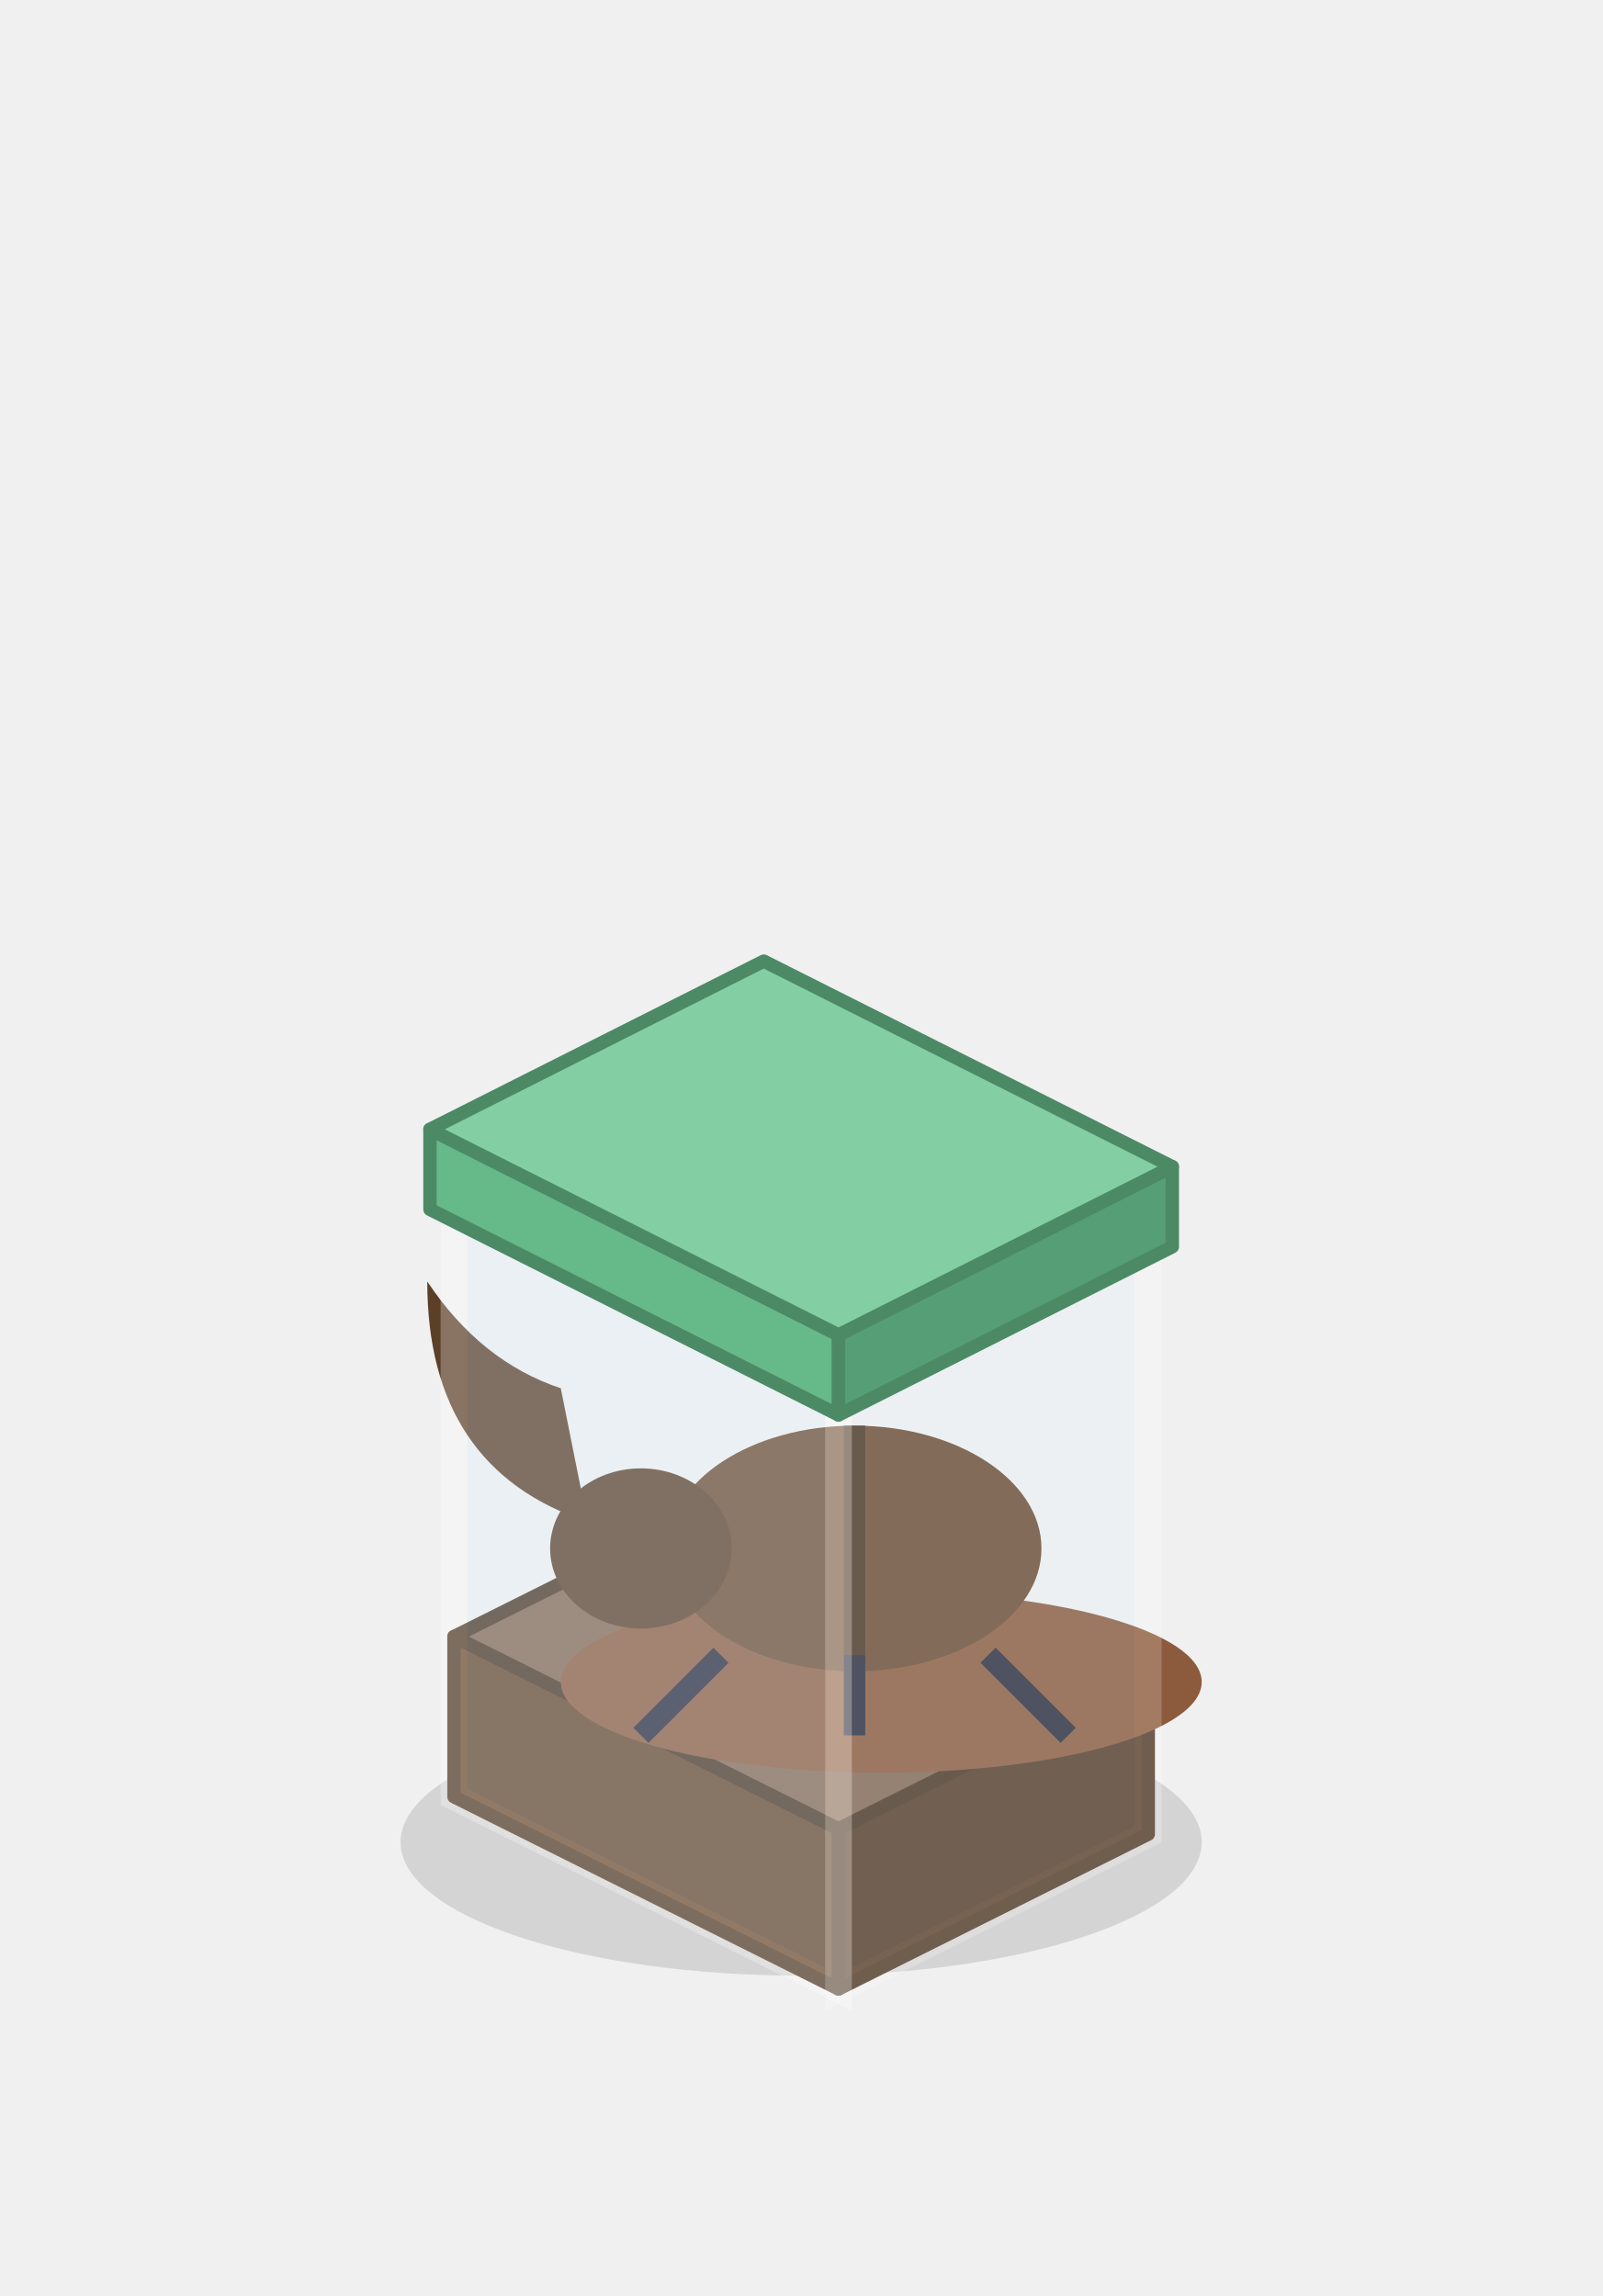
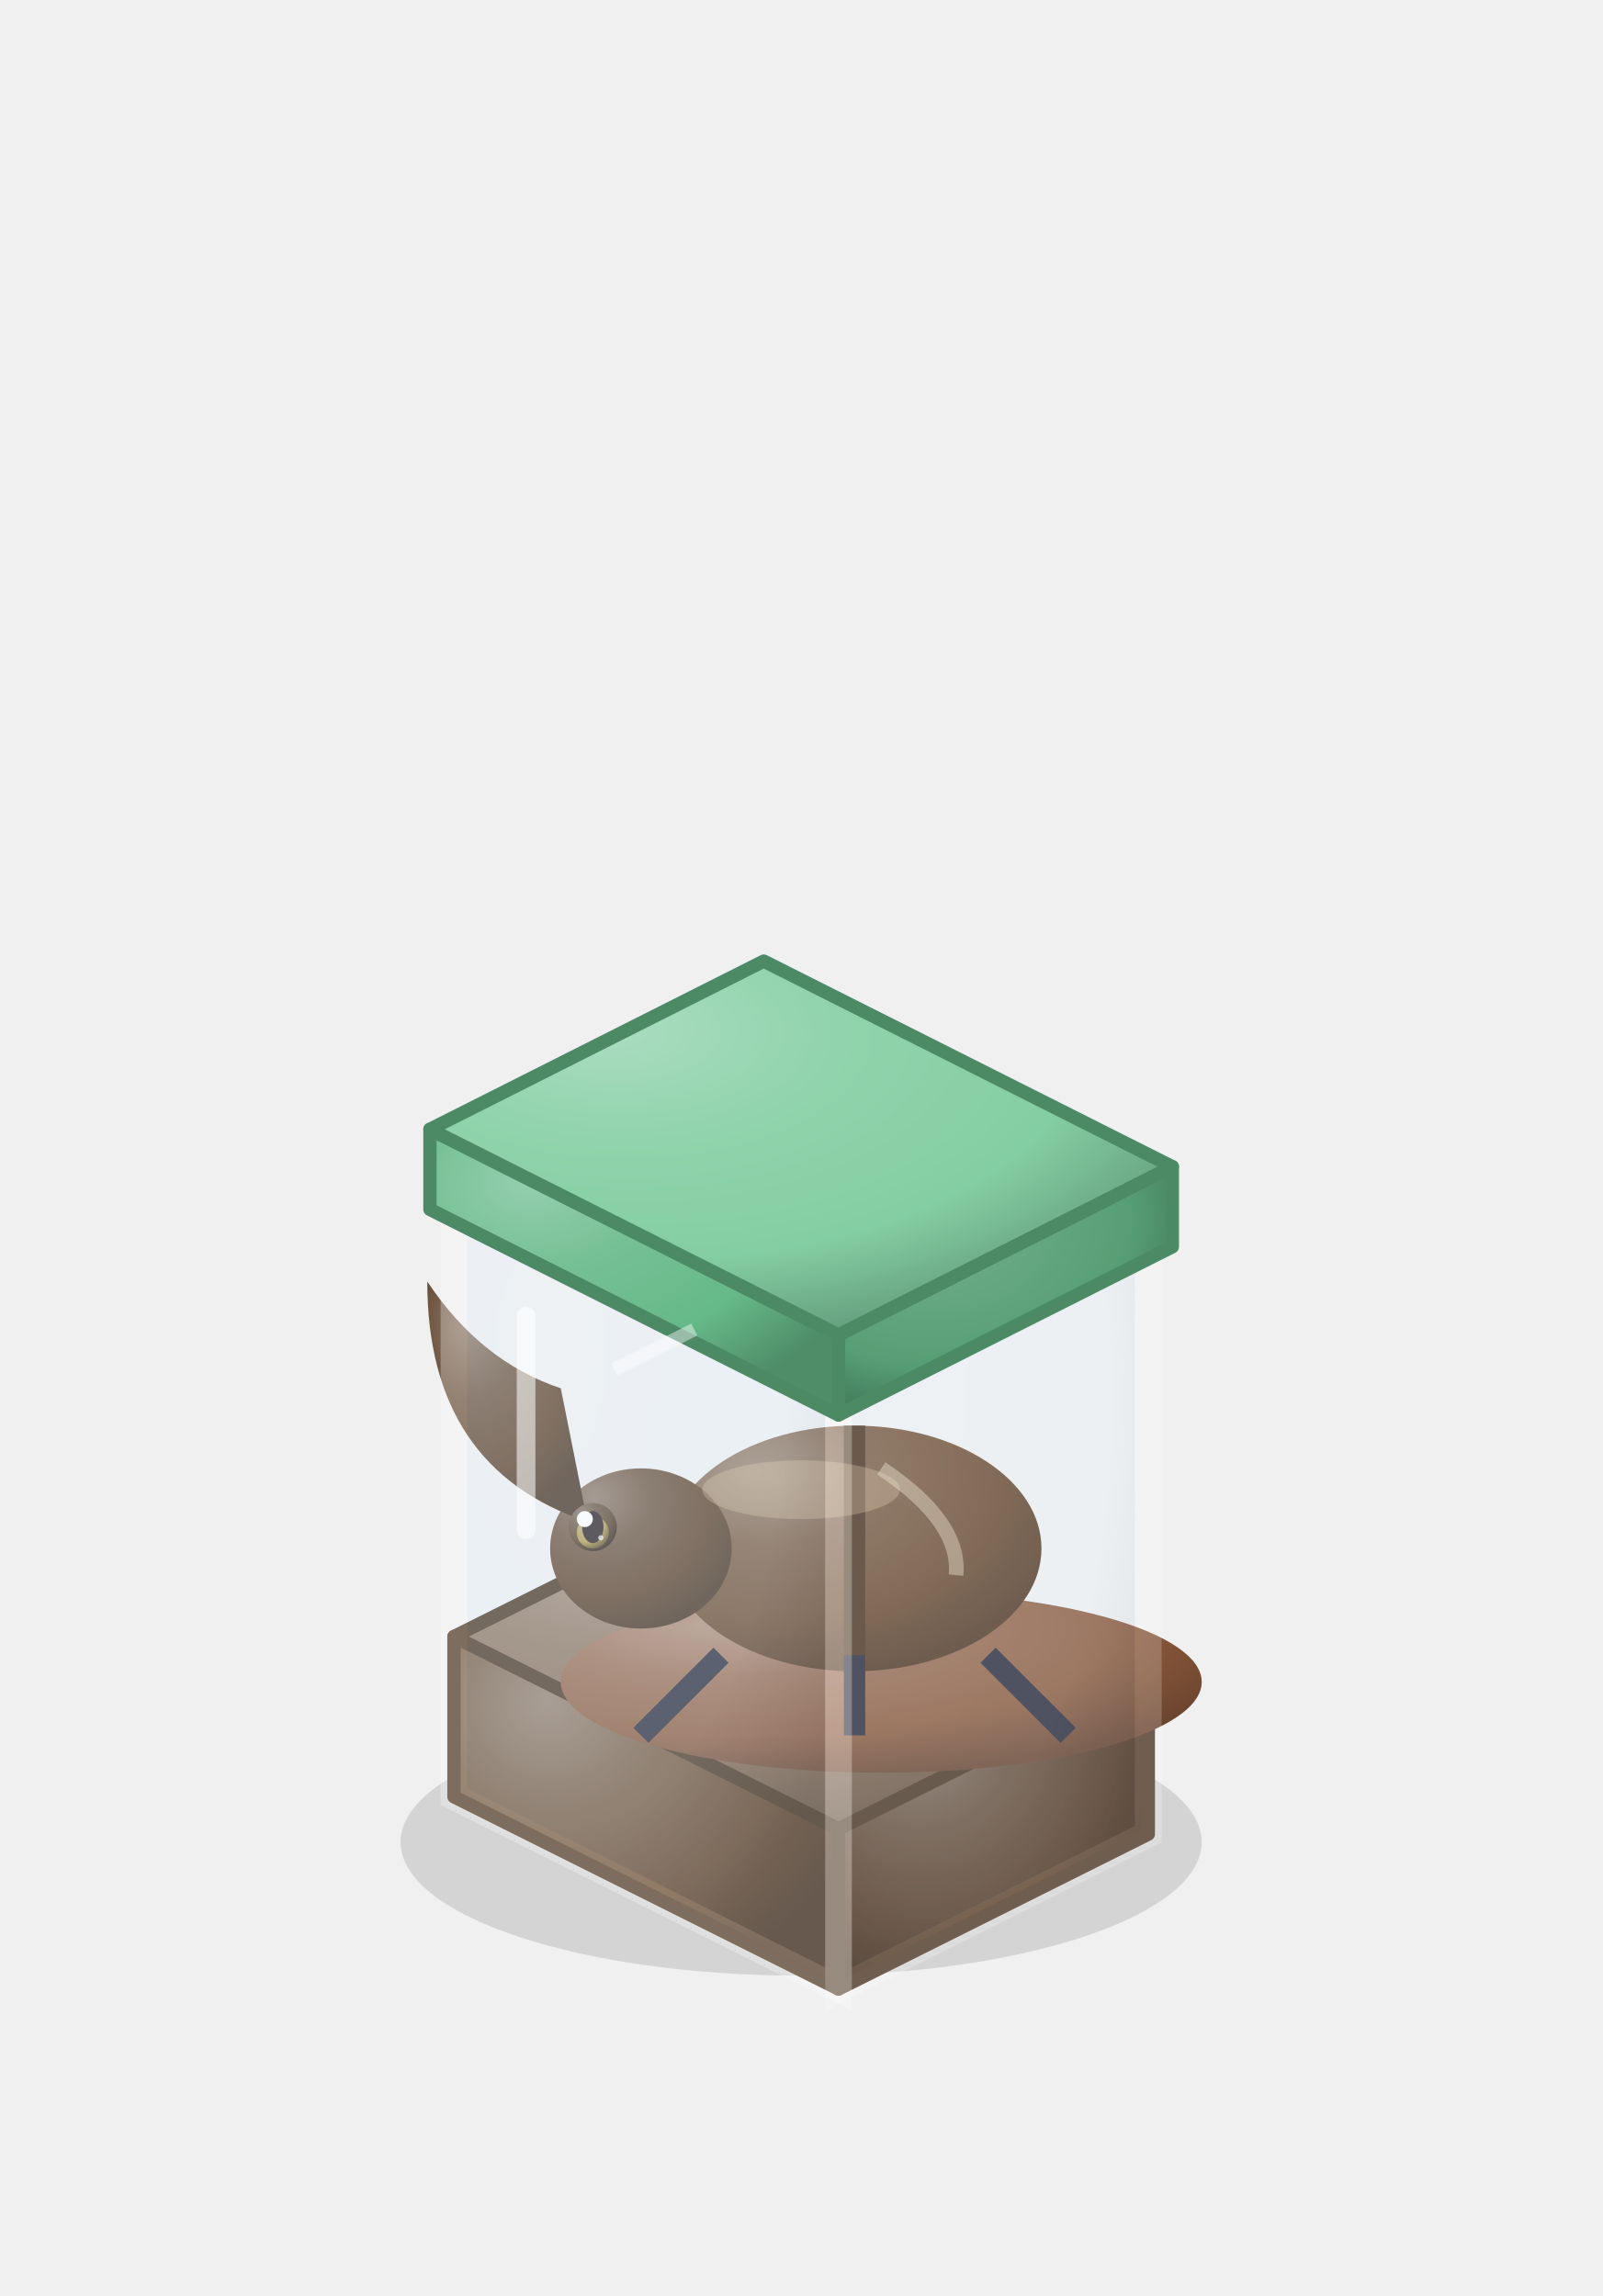
<svg xmlns="http://www.w3.org/2000/svg" viewBox="170 114 60 86" aria-hidden="true">
+   <defs>
+     <radialGradient id="opcg0" cx="30%" cy="22%" r="82%" fx="24%" fy="18%">
+       <stop offset="0" stop-color="#957f6d" />
+       <stop offset=".36" stop-color="#745940" />
+       <stop offset=".72" stop-color="#65462b" />
+       <stop offset="1" stop-color="#4d3521" />
+     </radialGradient>
+     <radialGradient id="opcg1" cx="30%" cy="22%" r="82%" fx="24%" fy="18%">
+       <stop offset="0" stop-color="#8a7869" />
+       <stop offset=".36" stop-color="#674f3b" />
+       <stop offset=".72" stop-color="#563b25" />
+       <stop offset="1" stop-color="#412d1c" />
+     </radialGradient>
+     <radialGradient id="opcg2" cx="30%" cy="22%" r="82%" fx="24%" fy="18%">
+       <stop offset="0" stop-color="#a99686" />
+       <stop offset=".36" stop-color="#8f7661" />
+       <stop offset=".72" stop-color="#83674f" />
+       <stop offset="1" stop-color="#644e3c" />
+     </radialGradient>
+     <radialGradient id="opcg3" cx="30%" cy="22%" r="82%" fx="24%" fy="18%">
+       <stop offset="0" stop-color="#b08d78" />
+       <stop offset=".36" stop-color="#986b50" />
+       <stop offset=".72" stop-color="#8C5A3C" />
+       <stop offset="1" stop-color="#6a442e" />
+     </radialGradient>
+     <radialGradient id="opcg4" cx="30%" cy="22%" r="82%" fx="24%" fy="18%">
+       <stop offset="0" stop-color="#99826f" />
+       <stop offset=".36" stop-color="#7a5c43" />
+       <stop offset=".72" stop-color="#6B4A2E" />
+       <stop offset="1" stop-color="#513823" />
+     </radialGradient>
+     <radialGradient id="opcg5" cx="30%" cy="22%" r="82%" fx="24%" fy="18%">
+       <stop offset="0" stop-color="#8e7b6a" />
+       <stop offset=".36" stop-color="#6b523d" />
+       <stop offset=".72" stop-color="#5b3f27" />
+       <stop offset="1" stop-color="#45301e" />
+     </radialGradient>
+     <radialGradient id="opcg6" cx="30%" cy="22%" r="82%" fx="24%" fy="18%">
+       <stop offset="0" stop-color="#e8f4ff" />
+       <stop offset=".36" stop-color="#e0f1ff" />
+       <stop offset=".72" stop-color="#DDEFFF" />
+       <stop offset="1" stop-color="#a8b6c2" />
+     </radialGradient>
+     <radialGradient id="opcg7" cx="30%" cy="22%" r="82%" fx="24%" fy="18%">
+       <stop offset="0" stop-color="#95cfae" />
+       <stop offset=".36" stop-color="#75c095" />
+       <stop offset=".72" stop-color="#66b989" />
+       <stop offset="1" stop-color="#4e8d68" />
+     </radialGradient>
+     <radialGradient id="opcg8" cx="30%" cy="22%" r="82%" fx="24%" fy="18%">
+       <stop offset="0" stop-color="#8abca0" />
+       <stop offset=".36" stop-color="#67a883" />
+       <stop offset=".72" stop-color="#569e75" />
+       <stop offset="1" stop-color="#417859" />
+     </radialGradient>
+     <radialGradient id="opcg9" cx="30%" cy="22%" r="82%" fx="24%" fy="18%">
+       <stop offset="0" stop-color="#aaddc0" />
+       <stop offset=".36" stop-color="#90d3ac" />
+       <stop offset=".72" stop-color="#84cea3" />
+       <stop offset="1" stop-color="#649d7c" />
+     </radialGradient>
+     <radialGradient id="opcg10" cx="30%" cy="22%" r="82%" fx="24%" fy="18%">
+       <stop offset="0" stop-color="#827261" />
+       <stop offset=".36" stop-color="#695641" />
+       <stop offset=".72" stop-color="#58432c" />
+       <stop offset="1" stop-color="#302418" />
+     </radialGradient>
+     <radialGradient id="opcg11" cx="30%" cy="22%" r="82%" fx="24%" fy="18%">
+       <stop offset="0" stop-color="#c6b27c" />
+       <stop offset=".36" stop-color="#bba262" />
+       <stop offset=".72" stop-color="#b39850" />
+       <stop offset="1" stop-color="#61522b" />
+     </radialGradient>
+   </defs>
  <ellipse cx="200" cy="183" rx="15" ry="5" fill="rgba(0,0,0,.12)" />
-   <polygon points="187,181.3 201.4,188.5 201.4,182.5 187,175.3" fill="#65462b" stroke="#4b3420" stroke-width="0.5" stroke-linejoin="round" />
-   <polygon points="213,182.7 201.4,188.5 201.4,182.5 213,176.7" fill="#563b25" stroke="#4b3420" stroke-width="0.5" stroke-linejoin="round" />
-   <polygon points="198.6,169.5 213,176.7 201.4,182.5 187,175.3" fill="#83674f" stroke="#4b3420" stroke-width="0.5" stroke-linejoin="round" />
+   <polygon points="187,181.3 201.4,188.5 201.4,182.5 187,175.3" fill="url(#opcg0)" stroke="#4b3420" stroke-width="0.5" stroke-linejoin="round" />
+   <polygon points="213,182.7 201.4,188.5 201.4,182.5 213,176.7" fill="url(#opcg1)" stroke="#4b3420" stroke-width="0.5" stroke-linejoin="round" />
+   <polygon points="198.6,169.5 213,176.7 201.4,182.5 187,175.3" fill="url(#opcg2)" stroke="#4b3420" stroke-width="0.5" stroke-linejoin="round" />
  <g class="crit">
-     <ellipse cx="203" cy="177" rx="12" ry="3.4" fill="#8C5A3C" />
-     <ellipse cx="202" cy="172" rx="7" ry="4.6" fill="#6B4A2E" />
+     <ellipse cx="203" cy="177" rx="12" ry="3.4" fill="url(#opcg3)" />
+     <ellipse cx="202" cy="172" rx="7" ry="4.6" fill="url(#opcg4)" />
    <path d="M202 167.4v9" stroke="#4b3420" stroke-width=".8" />
-     <ellipse cx="194" cy="172" rx="3.4" ry="3" fill="#5b3f27" />
-     <path d="M192 171q-6-2-6-9q2 3 5 4" fill="#5b3f27" />
+     <ellipse cx="194" cy="172" rx="3.4" ry="3" fill="url(#opcg5)" />
+     <path d="M192 171q-6-2-6-9q2 3 5 4" fill="url(#opcg5)" />
    <path d="M197 176l-3 3M202 176v3M207 176l3 3" stroke="#2a2a3a" stroke-width=".8" />
+     <ellipse cx="200" cy="169.8" rx="3.7" ry="1.1" fill="#f6deb3" opacity=".27" />
+     <path d="M203 169q3 2 2.8 4" fill="none" stroke="#f7ead0" stroke-width=".55" opacity=".4" />
+     <ellipse cx="192.2" cy="171.2" rx="0.9" ry="0.9" fill="url(#opcg10)" />
+     <ellipse cx="192.2" cy="171.4" rx="0.6" ry="0.6" fill="url(#opcg11)" />
+     <ellipse cx="192.2" cy="171.2" rx="0.4" ry="0.6" fill="#292022" />
+     <ellipse cx="191.9" cy="170.9" rx="0.3" ry="0.3" fill="#fff" />
+     <circle cx="192.5" cy="171.6" r="0.1" fill="#fff" opacity=".68" />
  </g>
-   <polygon points="187,181.3 201.4,188.5 201.4,166.5 187,159.3" fill="#DDEFFF" opacity=".28" stroke="#FFFFFF" stroke-width="1" />
-   <polygon points="213,182.7 201.4,188.5 201.4,166.5 213,160.7" fill="#DDEFFF" opacity=".2" stroke="#FFFFFF" stroke-width="1" />
-   <polygon points="186.1,159.3 201.4,167 201.4,164 186.1,156.3" fill="#66b989" stroke="#4c8a66" stroke-width="0.5" stroke-linejoin="round" />
-   <polygon points="213.9,160.7 201.4,167 201.4,164 213.9,157.7" fill="#569e75" stroke="#4c8a66" stroke-width="0.5" stroke-linejoin="round" />
-   <polygon points="198.6,150 213.9,157.7 201.4,164 186.1,156.3" fill="#84cea3" stroke="#4c8a66" stroke-width="0.5" stroke-linejoin="round" />
+   <polygon points="187,181.3 201.4,188.5 201.4,166.5 187,159.3" fill="url(#opcg6)" opacity=".28" stroke="#FFFFFF" stroke-width="1" />
+   <polygon points="213,182.7 201.4,188.5 201.4,166.5 213,160.7" fill="url(#opcg6)" opacity=".2" stroke="#FFFFFF" stroke-width="1" />
+   <polygon points="186.1,159.3 201.4,167 201.4,164 186.1,156.3" fill="url(#opcg7)" stroke="#4c8a66" stroke-width="0.5" stroke-linejoin="round" />
+   <polygon points="213.9,160.7 201.4,167 201.4,164 213.9,157.7" fill="url(#opcg8)" stroke="#4c8a66" stroke-width="0.5" stroke-linejoin="round" />
+   <polygon points="198.6,150 213.9,157.7 201.4,164 186.1,156.3" fill="url(#opcg9)" stroke="#4c8a66" stroke-width="0.5" stroke-linejoin="round" />
+   <path d="M189.7 163.3L189.7 171.3" fill="none" stroke="#fff" stroke-width=".7" stroke-linecap="round" opacity=".55" />
+   <path d="M193 165.3l3 -1.5" fill="none" stroke="#fff" stroke-width=".5" opacity=".43" />
</svg>
